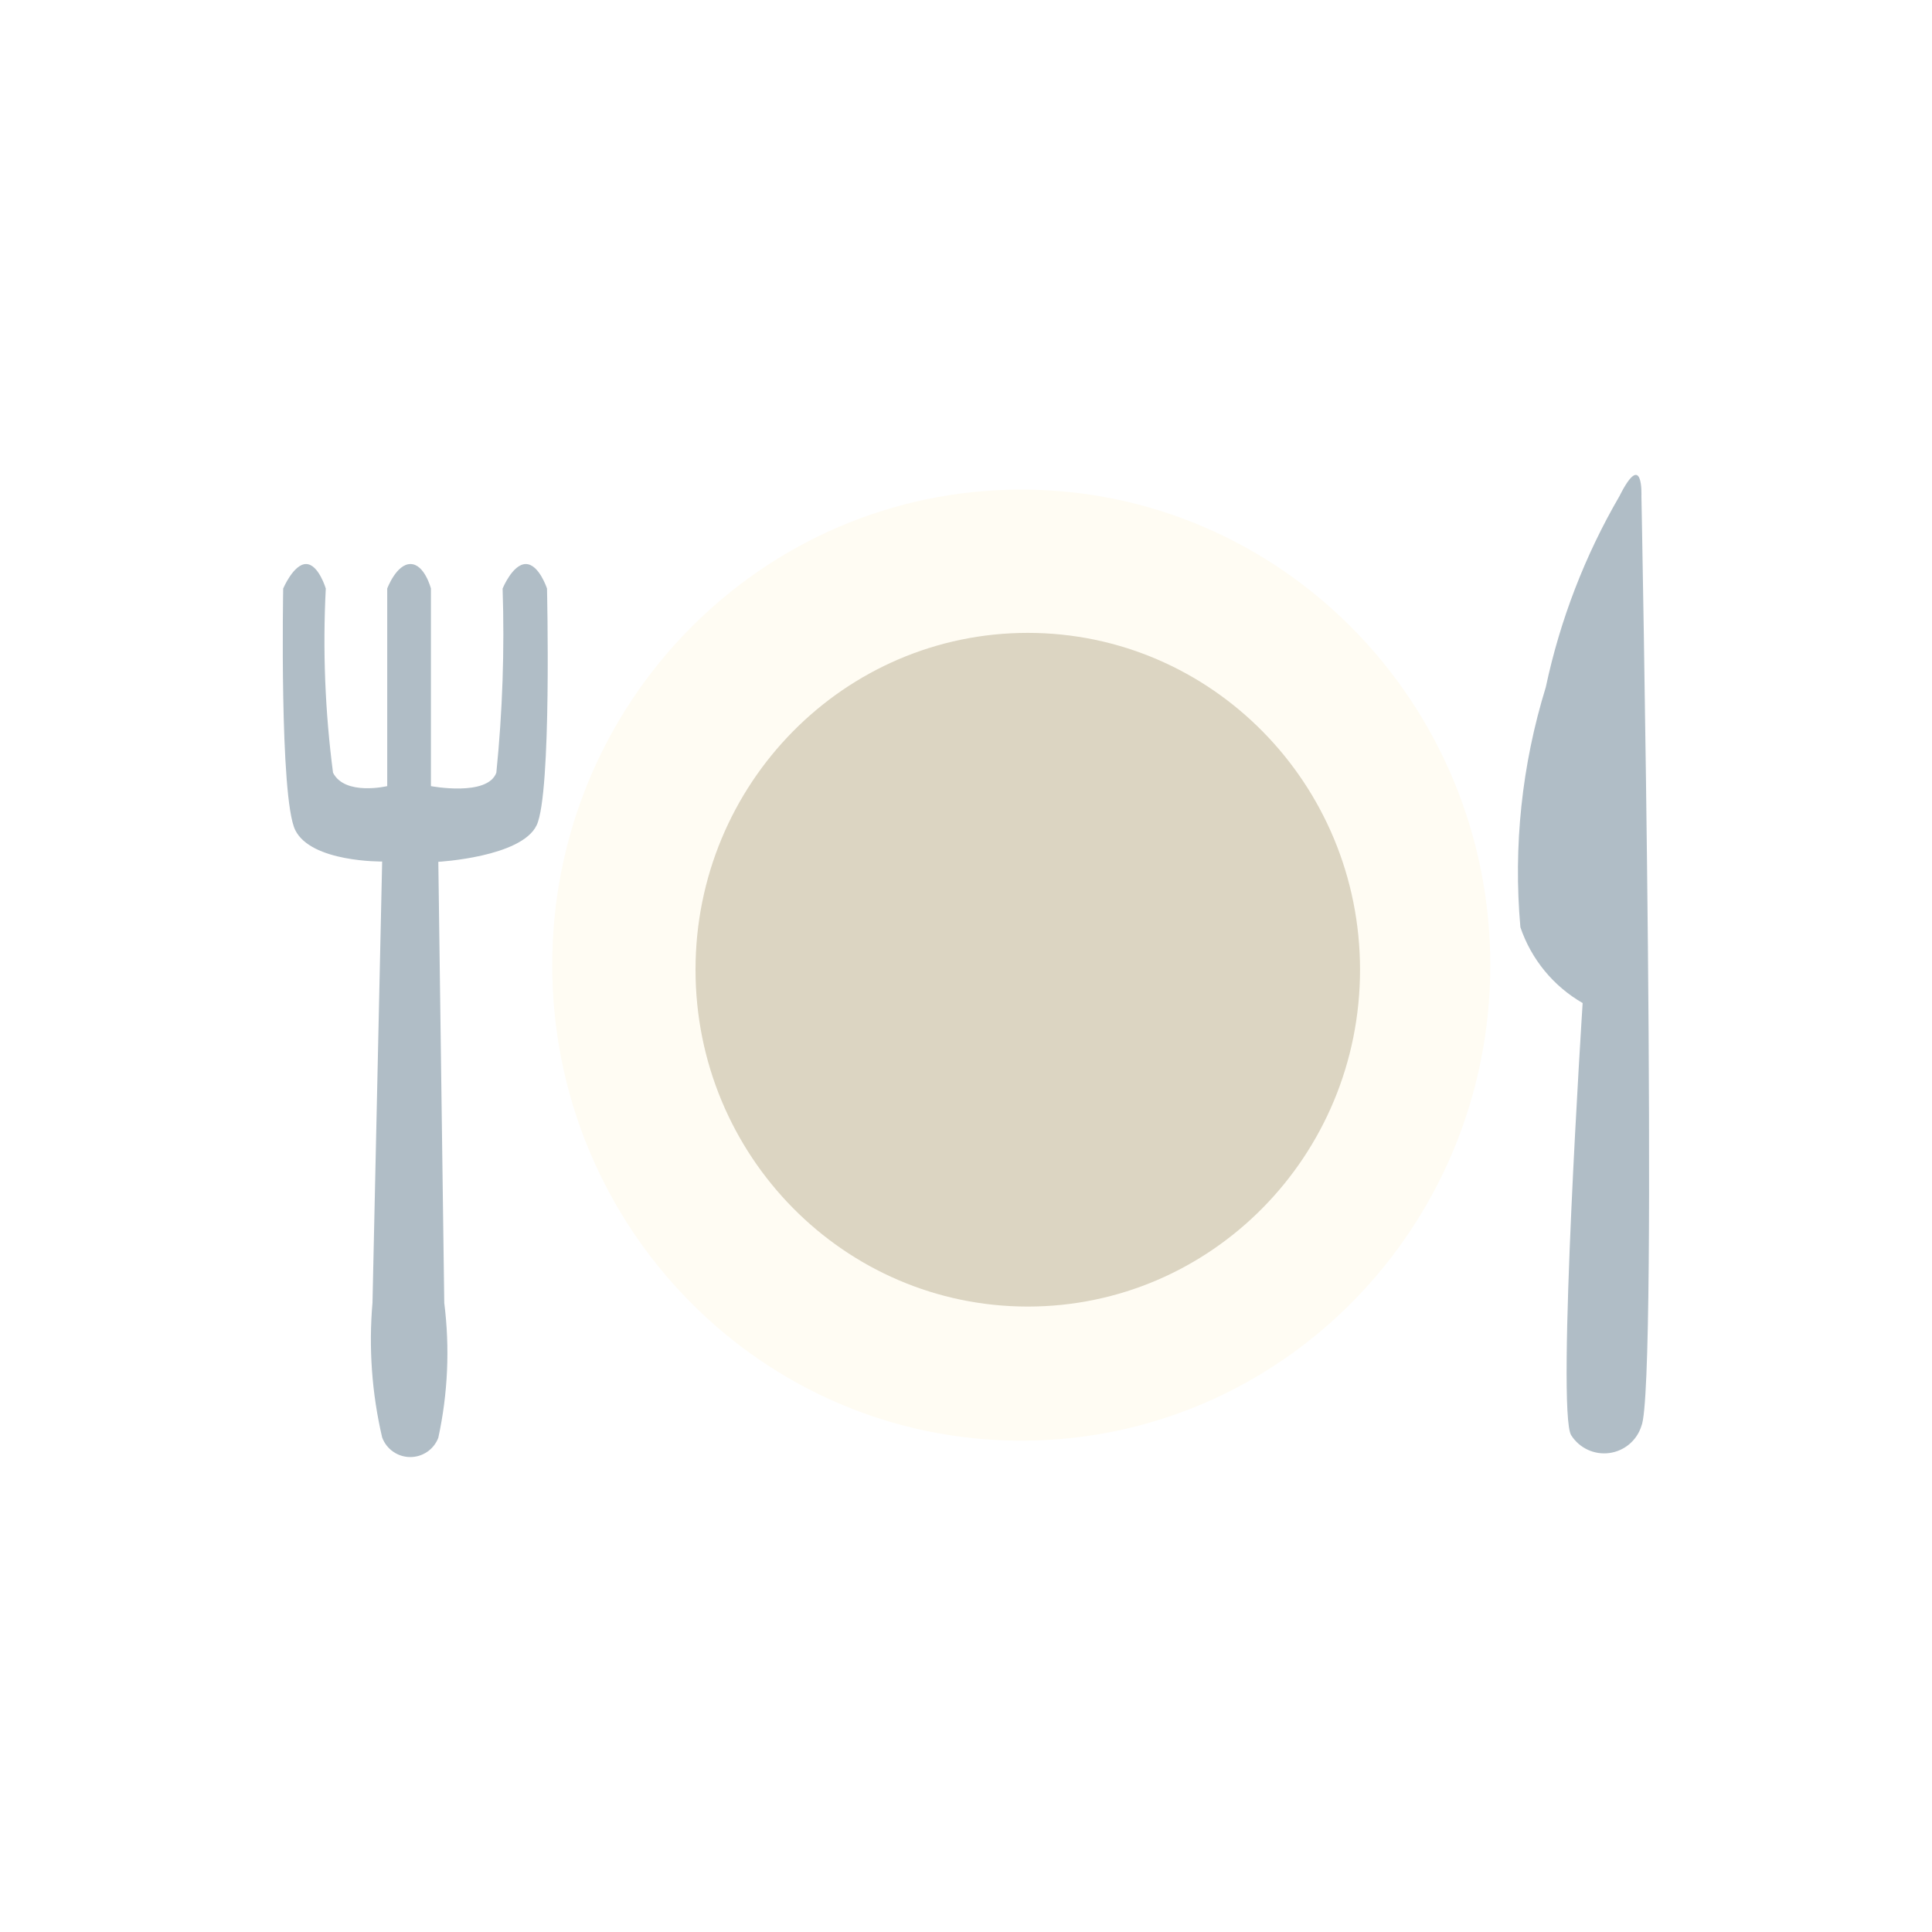
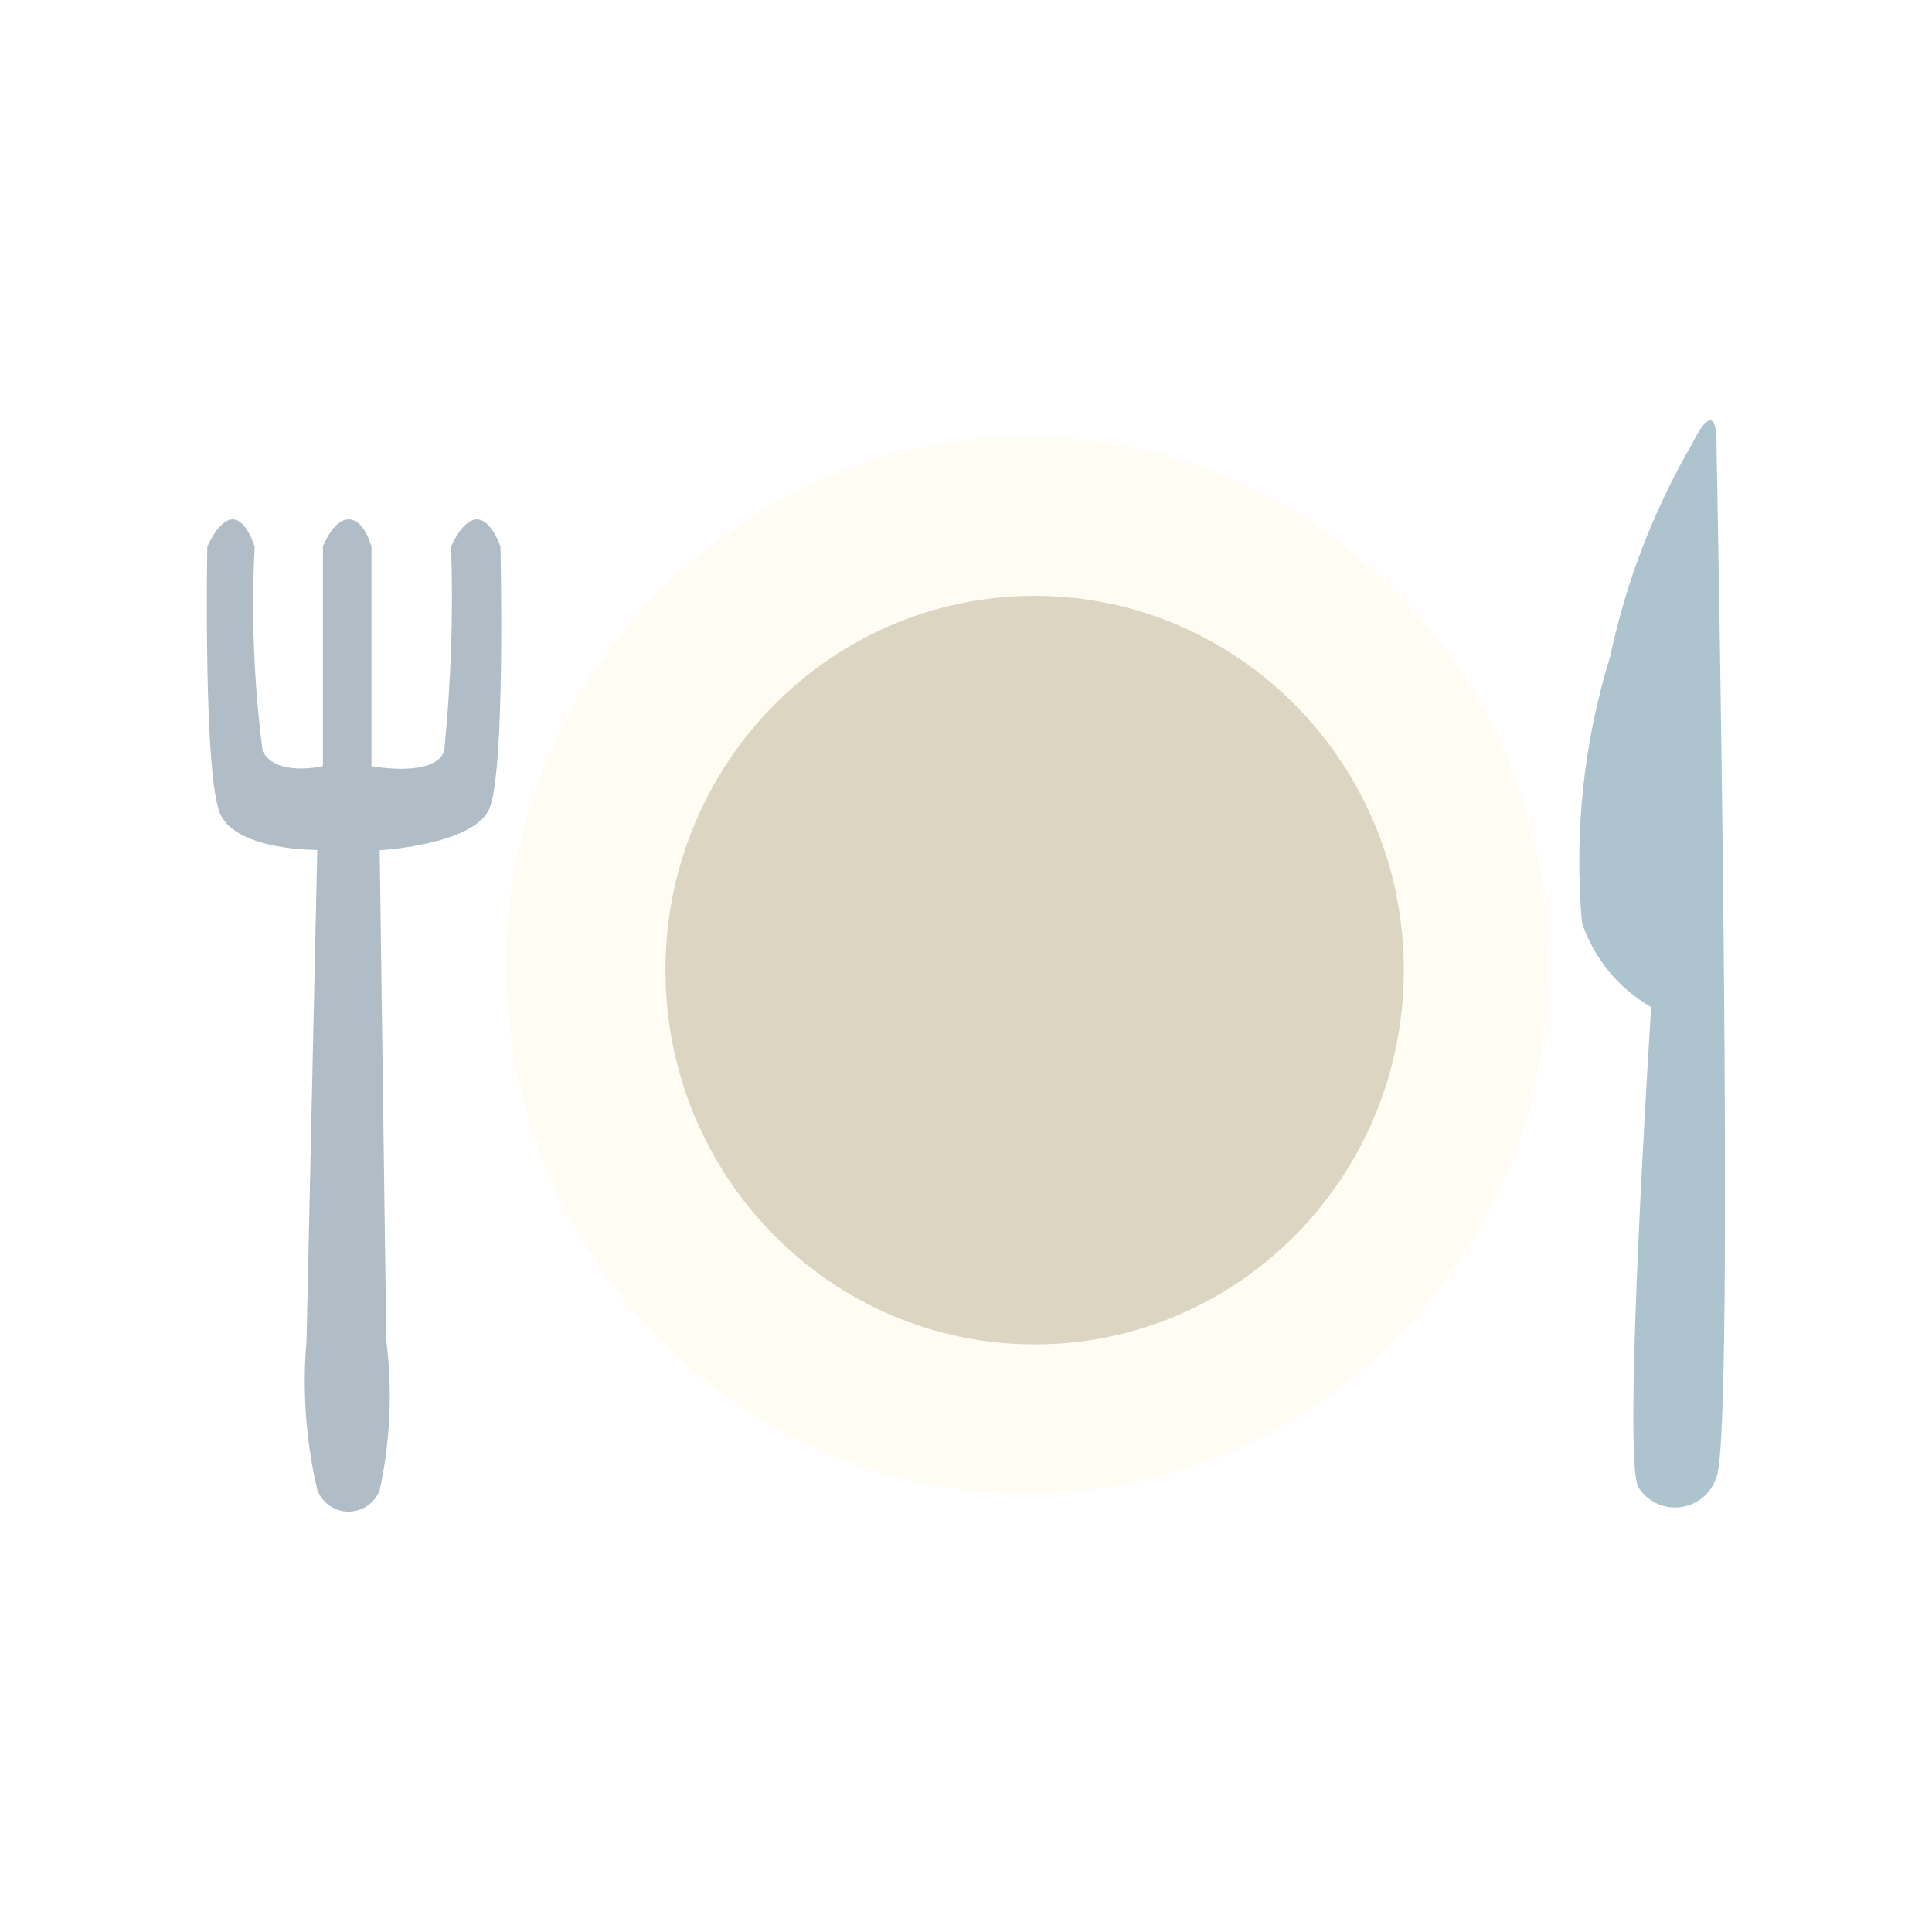
- <svg xmlns="http://www.w3.org/2000/svg" width="40" height="40" viewBox="0 0 40 40">
+ <svg xmlns="http://www.w3.org/2000/svg" width="36" height="36" viewBox="0 0 36 36">
  <defs>
    <clipPath id="clip-Meals">
-       <rect width="40" height="40" />
+       <rect width="36" height="36" />
    </clipPath>
  </defs>
  <g id="Meals" clip-path="url(#clip-Meals)">
-     <g id="ResourceMeals" transform="translate(5.858 9.833)">
+     <g id="ResourceMeals" transform="translate(3.858 7.833)">
      <ellipse id="Ellipse_294" data-name="Ellipse 294" cx="9.711" cy="9.846" rx="9.711" ry="9.846" transform="translate(5.575 0.303)" fill="#fffcf3" />
      <ellipse id="Ellipse_536" data-name="Ellipse 536" cx="6.879" cy="6.974" rx="6.879" ry="6.974" transform="translate(8.542 3.27)" fill="#dcd5c2" />
      <path id="Path_618" data-name="Path 618" d="M5888.389-5932.892a8.886,8.886,0,0,1-.2-2.79l.2-9.134s-1.471.019-1.8-.652-.249-5-.249-5,.215-.507.473-.507.409.507.409.507a21.077,21.077,0,0,0,.15,3.814c.248.484,1.122.277,1.122.277v-4.091s.189-.507.481-.507.424.507.424.507v4.091s1.168.223,1.354-.277a28.586,28.586,0,0,0,.13-3.814s.207-.507.48-.507.439.507.439.507.1,4.237-.214,4.9-2.036.758-2.036.758l.123,9.134a8.279,8.279,0,0,1-.123,2.79A.621.621,0,0,1,5888.389-5932.892Z" transform="translate(-5886.335 5952.82)" fill="#b0bdc6" />
-       <path id="Path_619" data-name="Path 619" d="M6090.168-5945.376c.358-.8,0-19.25,0-19.25s.041-.989-.455,0a13.418,13.418,0,0,0-1.525,3.956,12.96,12.96,0,0,0-.526,4.969,2.876,2.876,0,0,0,1.289,1.57s-.548,8.49-.236,8.95A.808.808,0,0,0,6090.168-5945.376Z" transform="translate(-6062.042 5965.065)" fill="#b0bdc6" />
+       <path id="Path_619" data-name="Path 619" d="M6090.168-5945.376c.358-.8,0-19.25,0-19.25s.041-.989-.455,0a13.418,13.418,0,0,0-1.525,3.956,12.96,12.96,0,0,0-.526,4.969,2.876,2.876,0,0,0,1.289,1.57s-.548,8.49-.236,8.95A.808.808,0,0,0,6090.168-5945.376Z" transform="translate(-6062.042 5965.065)" fill="#adc3ce" />
    </g>
  </g>
</svg>
